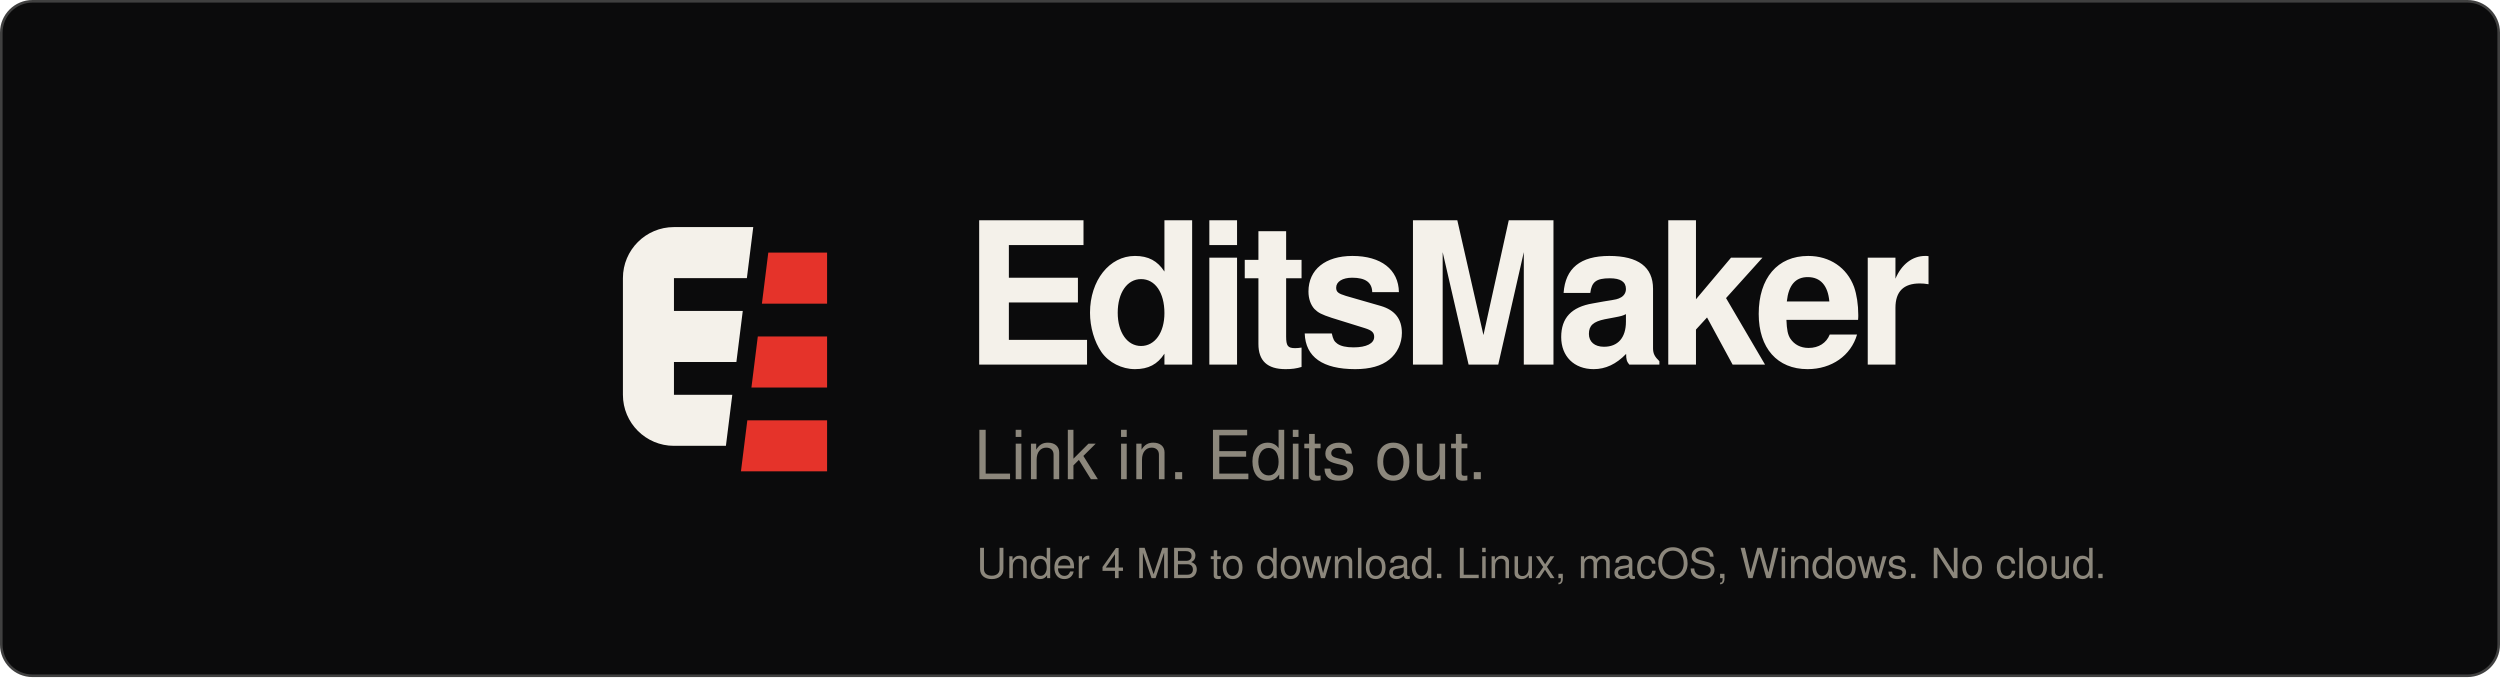
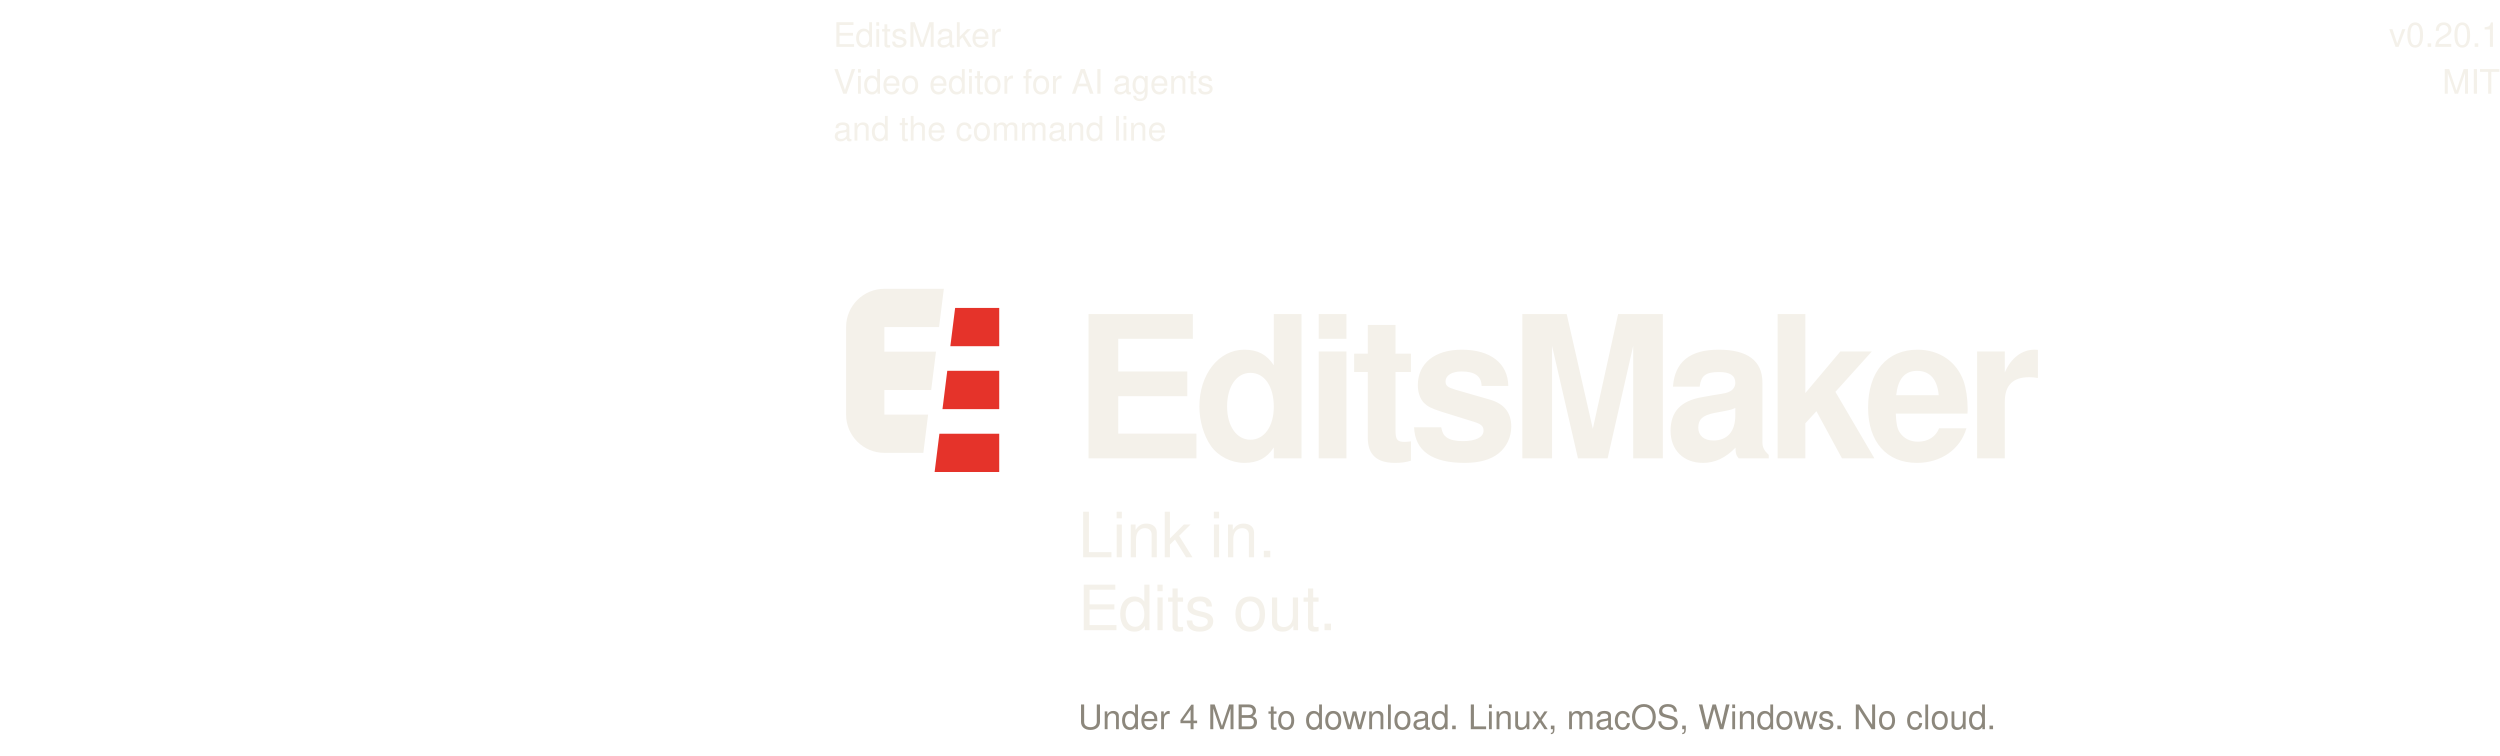
- <svg xmlns="http://www.w3.org/2000/svg" width="960" height="260" viewBox="0 0 960 260" role="img" aria-label="EditsMaker. Link in. Edits out. Under 4 MB to download.">
-   <rect x="0.5" y="0.5" width="959" height="259" rx="12" fill="#0B0B0C" stroke="#404040" />
-   <g transform="translate(214,62) scale(1.4)">
+ <svg xmlns="http://www.w3.org/2000/svg" width="960" height="290" viewBox="0 0 960 290" role="img" aria-label="EditsMaker. Link in. Edits out. Under 4 MB to download.">
+   <text x="320" y="18" font-family="Helvetica Neue, Helvetica, Arial, Liberation Sans, sans-serif" font-weight="400" font-size="13" fill="#F4F1EA" text-anchor="start" letter-spacing="0">EditsMaker</text>
+   <text x="320" y="36" font-family="Helvetica Neue, Helvetica, Arial, Liberation Sans, sans-serif" font-weight="400" font-size="13" fill="#F4F1EA" text-anchor="start" letter-spacing="0">Video editor for AI agents</text>
+   <text x="320" y="54" font-family="Helvetica Neue, Helvetica, Arial, Liberation Sans, sans-serif" font-weight="400" font-size="13" fill="#F4F1EA" text-anchor="start" letter-spacing="0">and the command line</text>
+   <text x="960" y="18" font-family="Helvetica Neue, Helvetica, Arial, Liberation Sans, sans-serif" font-weight="400" font-size="13" fill="#F4F1EA" text-anchor="end" letter-spacing="0">v0.20.1</text>
+   <text x="960" y="36" font-family="Helvetica Neue, Helvetica, Arial, Liberation Sans, sans-serif" font-weight="400" font-size="13" fill="#F4F1EA" text-anchor="end" letter-spacing="0">MIT</text>
+   <g transform="translate(306,92) scale(1.05)">
    <defs>
-       <clipPath id="lhdark">
+       <clipPath id="lh">
        <polygon points="0,0 56,0 44,96 0,96" />
      </clipPath>
-       <clipPath id="rhdark">
+       <clipPath id="rh">
        <polygon points="61,0 96,0 96,96 49,96" />
      </clipPath>
    </defs>
-     <g clip-path="url(#lhdark)">
+     <g clip-path="url(#lh)">
      <path d="M32,18 H74 V32 H32 V41 H74 V55 H32 V64 H74 V78 H32 A14,14 0 0 1 18,64 V32 A14,14 0 0 1 32,18 Z" fill="#F4F1EA" />
    </g>
-     <g clip-path="url(#rhdark)">
+     <g clip-path="url(#rh)">
      <path d="M32,18 H74 V32 H32 V41 H74 V55 H32 V64 H74 V78 H32 A14,14 0 0 1 18,64 V32 A14,14 0 0 1 32,18 Z" fill="#E5332A" transform="translate(0,7)" />
    </g>
  </g>
-   <text x="370" y="140" font-family="Helvetica Neue, Helvetica, Arial, Liberation Sans, sans-serif" font-weight="700" font-size="76" letter-spacing="-3.5" fill="#F4F1EA">EditsMaker</text>
-   <text x="374" y="184" font-family="Helvetica Neue, Helvetica, Arial, Liberation Sans, sans-serif" font-weight="300" font-size="26" fill="#8C877C">Link in. Edits out.</text>
-   <text x="375" y="222" font-family="Helvetica Neue, Helvetica, Arial, Liberation Sans, sans-serif" font-weight="400" font-size="16" fill="#8C877C" text-anchor="start" letter-spacing="0">Under 4 MB to download. Linux, macOS, Windows. No cloud.</text>
+   <text x="412" y="176" font-family="Helvetica Neue, Helvetica, Arial, Liberation Sans, sans-serif" font-weight="700" font-size="76" fill="#F4F1EA" text-anchor="start" letter-spacing="-3.5">EditsMaker</text>
+   <text x="414" y="214" font-family="Helvetica Neue, Helvetica, Arial, Liberation Sans, sans-serif" font-weight="300" font-size="24" fill="#F4F1EA" text-anchor="start" letter-spacing="0">Link in.</text>
+   <text x="414" y="242" font-family="Helvetica Neue, Helvetica, Arial, Liberation Sans, sans-serif" font-weight="300" font-size="24" fill="#F4F1EA" text-anchor="start" letter-spacing="0">Edits out.</text>
+   <text x="414" y="280" font-family="Helvetica Neue, Helvetica, Arial, Liberation Sans, sans-serif" font-weight="400" font-size="13" fill="#8C877C" text-anchor="start" letter-spacing="0">Under 4 MB to download. Linux, macOS, Windows. No cloud.</text>
</svg>
